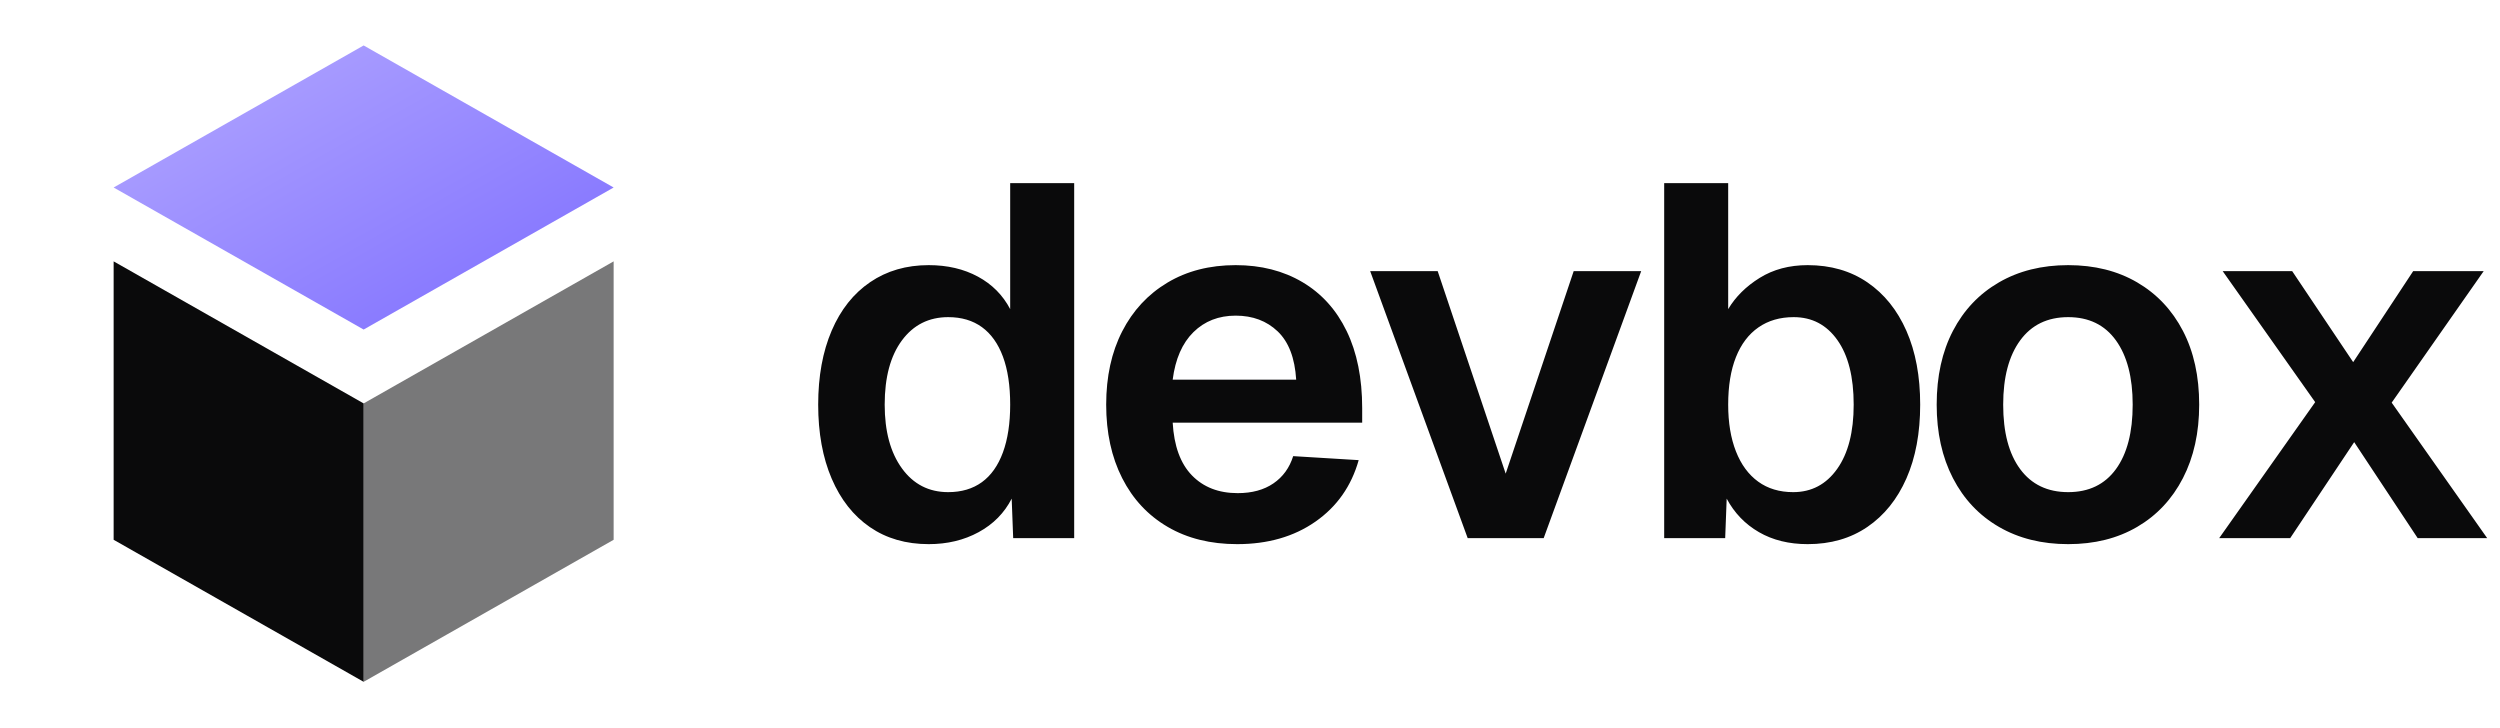
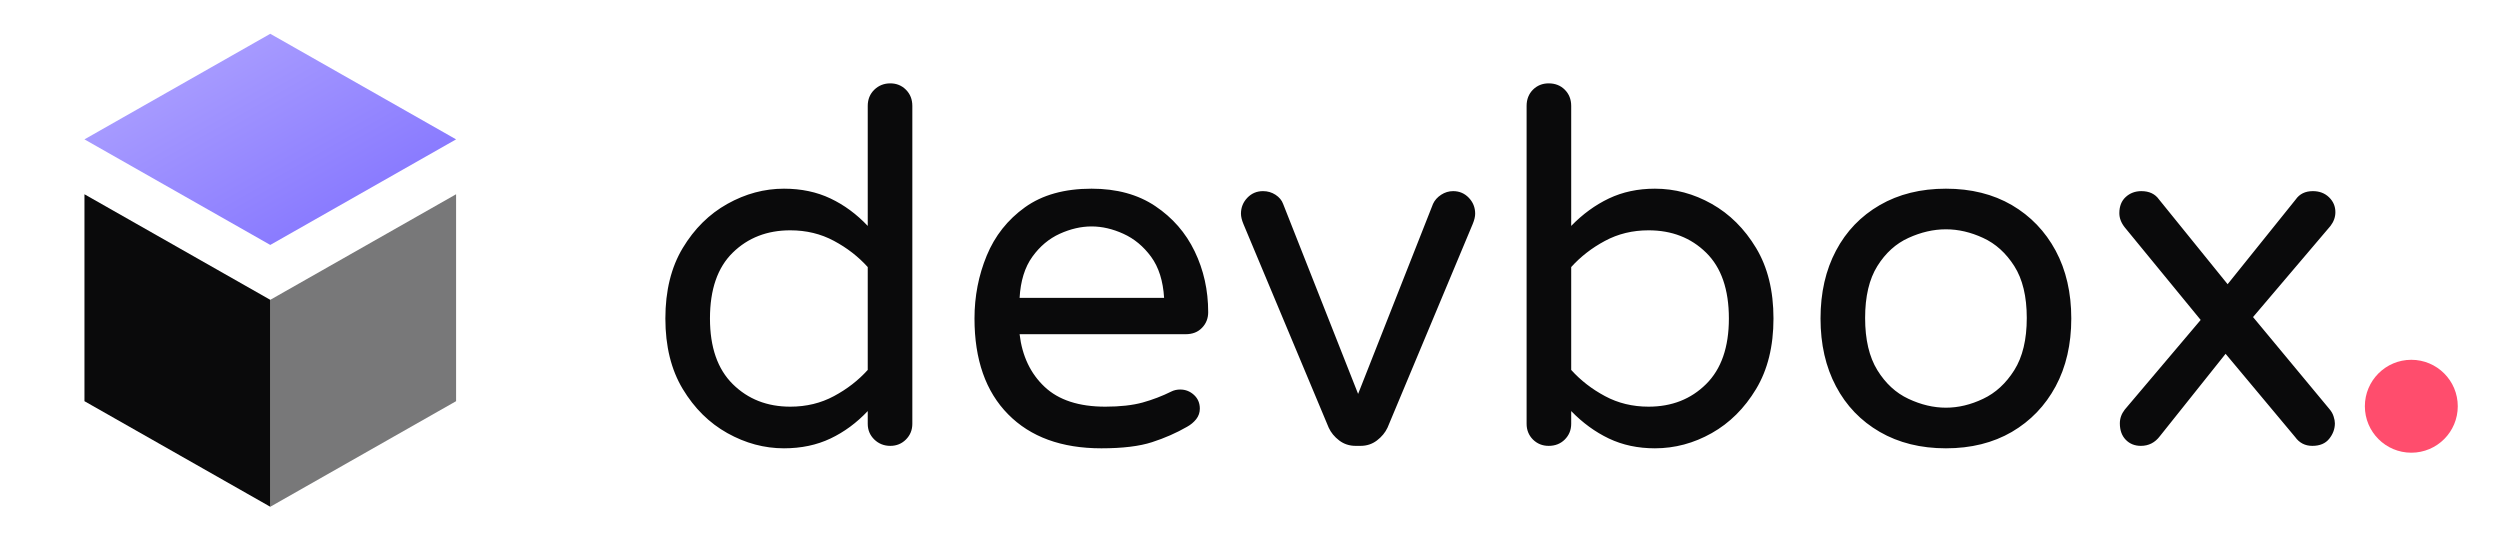
- <svg xmlns="http://www.w3.org/2000/svg" width="220" height="64" viewBox="0 0 220 64" role="img" aria-label="devbox">
+ <svg xmlns="http://www.w3.org/2000/svg" width="296" height="64" viewBox="0 0 296 64" role="img" aria-label="devbox">
  <defs>
    <linearGradient id="lid" x1="0" y1="0" x2="1" y2="1">
      <stop offset="0" stop-color="#b4a9ff" />
      <stop offset="1" stop-color="#7c6cff" />
    </linearGradient>
  </defs>
  <path d="M32 4 L54 16.5 L32 29 L10 16.5 Z" fill="url(#lid)" />
  <path d="M10 23 L32 35.5 L32 60 L10 47.5 Z" fill="#0a0a0b" />
  <path d="M54 23 L32 35.5 L32 60 L54 47.5 Z" fill="#0a0a0b" fill-opacity=".55" />
-   <path d="M81.724 47.884Q78.732 47.884 76.554 46.388Q74.376 44.892 73.188 42.12Q72.0 39.348 72.0 35.608Q72.0 31.868 73.188 29.096Q74.376 26.324 76.576 24.828Q78.776 23.332 81.724 23.332Q84.188 23.332 86.058 24.344Q87.928 25.356 88.896 27.204V16.116H94.528V47.356H89.16L89.028 43.88Q88.06 45.772 86.124 46.828Q84.188 47.884 81.724 47.884ZM83.44 43.308Q85.2 43.308 86.41 42.428Q87.62 41.548 88.258 39.81Q88.896 38.072 88.896 35.608Q88.896 33.1 88.258 31.384Q87.62 29.668 86.41 28.788Q85.2 27.908 83.44 27.908Q80.888 27.908 79.37 29.954Q77.852 32.0 77.852 35.608Q77.852 39.128 79.37 41.218Q80.888 43.308 83.44 43.308ZM108.872 47.884Q105.352 47.884 102.756 46.366Q100.16 44.848 98.752 42.076Q97.344 39.304 97.344 35.608Q97.344 31.912 98.752 29.162Q100.16 26.412 102.734 24.872Q105.308 23.332 108.74 23.332Q112.084 23.332 114.614 24.828Q117.144 26.324 118.508 29.14Q119.872 31.956 119.872 35.916V37.192H103.196Q103.372 40.272 104.89 41.834Q106.408 43.396 108.916 43.396Q110.808 43.396 112.062 42.538Q113.316 41.68 113.8 40.14L119.564 40.492Q118.596 43.924 115.758 45.904Q112.92 47.884 108.872 47.884ZM103.196 33.408H114.064Q113.888 30.548 112.436 29.162Q110.984 27.776 108.74 27.776Q106.496 27.776 105.022 29.228Q103.548 30.68 103.196 33.408ZM129.156 47.356 120.576 23.86H126.516L132.5 41.68L138.484 23.86H144.424L135.844 47.356ZM159.076 47.884Q156.612 47.884 154.786 46.828Q152.96 45.772 151.948 43.88L151.816 47.356H146.448V16.116H152.08V27.204Q153.048 25.576 154.852 24.454Q156.656 23.332 159.076 23.332Q162.112 23.332 164.334 24.85Q166.556 26.368 167.766 29.118Q168.976 31.868 168.976 35.608Q168.976 39.348 167.766 42.098Q166.556 44.848 164.334 46.366Q162.112 47.884 159.076 47.884ZM157.8 43.308Q160.22 43.308 161.672 41.262Q163.124 39.216 163.124 35.608Q163.124 31.956 161.694 29.932Q160.264 27.908 157.844 27.908Q156.04 27.908 154.742 28.81Q153.444 29.712 152.762 31.428Q152.08 33.144 152.08 35.608Q152.08 37.984 152.762 39.722Q153.444 41.46 154.72 42.384Q155.996 43.308 157.8 43.308ZM182.0 47.884Q178.524 47.884 175.906 46.366Q173.288 44.848 171.858 42.076Q170.428 39.304 170.428 35.608Q170.428 31.868 171.858 29.118Q173.288 26.368 175.906 24.85Q178.524 23.332 182.0 23.332Q185.476 23.332 188.072 24.85Q190.668 26.368 192.098 29.118Q193.528 31.868 193.528 35.608Q193.528 39.304 192.098 42.076Q190.668 44.848 188.072 46.366Q185.476 47.884 182.0 47.884ZM182.0 43.308Q184.728 43.308 186.202 41.284Q187.676 39.26 187.676 35.608Q187.676 32.0 186.202 29.954Q184.728 27.908 182.0 27.908Q179.272 27.908 177.776 29.954Q176.28 32.0 176.28 35.608Q176.28 39.26 177.776 41.284Q179.272 43.308 182.0 43.308ZM195.288 47.356 203.736 35.388 195.596 23.86H201.712L207.08 31.868L212.36 23.86H218.564L210.468 35.432L218.872 47.356H212.756L207.168 38.908L201.536 47.356Z" fill="#0a0a0b" />
+   <path transform="translate(0 5.5)" d="M92.82 47.58L92.82 47.58Q89.34 47.58 86.12 45.78Q82.90 43.98 80.84 40.56Q78.78 37.14 78.78 32.21L78.78 32.21Q78.78 27.28 80.84 23.86Q82.90 20.44 86.12 18.64Q89.34 16.84 92.82 16.84L92.82 16.84Q95.89 16.84 98.33 18Q100.77 19.16 102.74 21.25L102.74 21.25L102.74 7.04Q102.74 5.88 103.52 5.12Q104.30 4.37 105.41 4.37L105.41 4.37Q106.51 4.37 107.26 5.12Q108.02 5.88 108.02 7.04L108.02 7.04L108.02 44.68Q108.02 45.78 107.26 46.54Q106.51 47.29 105.41 47.29L105.41 47.29Q104.30 47.29 103.52 46.54Q102.74 45.78 102.74 44.68L102.74 44.68L102.74 43.17Q100.77 45.26 98.33 46.42Q95.89 47.58 92.82 47.58ZM93.57 42.65L93.57 42.65Q96.42 42.65 98.74 41.40Q101.06 40.16 102.74 38.30L102.74 38.30L102.74 26.12Q101.06 24.26 98.74 23.02Q96.42 21.77 93.57 21.77L93.57 21.77Q89.46 21.77 86.76 24.41Q84.06 27.05 84.06 32.21L84.06 32.21Q84.06 37.31 86.76 39.98Q89.46 42.65 93.57 42.65ZM130.40 47.58L130.40 47.58Q123.33 47.58 119.36 43.55Q115.38 39.52 115.38 32.21L115.38 32.21Q115.38 28.27 116.83 24.76Q118.28 21.25 121.36 19.04Q124.43 16.84 129.24 16.84L129.24 16.84Q133.71 16.84 136.78 18.90Q139.86 20.96 141.45 24.26Q143.05 27.57 143.05 31.46L143.05 31.46Q143.05 32.56 142.32 33.31Q141.60 34.07 140.38 34.07L140.38 34.07L120.72 34.07Q121.18 37.95 123.68 40.30Q126.17 42.65 130.87 42.65L130.87 42.65Q133.48 42.65 135.28 42.16Q137.07 41.66 138.70 40.85L138.70 40.85Q139.16 40.62 139.74 40.62L139.74 40.62Q140.67 40.62 141.37 41.26Q142.06 41.90 142.06 42.88L142.06 42.88Q142.06 43.58 141.63 44.13Q141.19 44.68 140.55 45.03L140.55 45.03Q138.64 46.13 136.41 46.85Q134.17 47.58 130.40 47.58ZM120.72 29.77L120.72 29.77L137.83 29.77Q137.65 26.76 136.29 24.90Q134.93 23.05 133.01 22.18Q131.10 21.31 129.24 21.31L129.24 21.31Q127.39 21.31 125.47 22.18Q123.56 23.05 122.23 24.90Q120.89 26.76 120.72 29.77ZM161.09 47.29L160.51 47.29Q159.40 47.29 158.56 46.65Q157.72 46.01 157.32 45.14L157.32 45.14L147.22 21.02Q146.93 20.32 146.93 19.80L146.93 19.80Q146.93 18.70 147.69 17.91Q148.44 17.13 149.54 17.13L149.54 17.13Q150.36 17.13 151.02 17.56Q151.69 18 151.92 18.64L151.92 18.64L160.80 41.14L169.67 18.64Q169.96 18 170.63 17.56Q171.29 17.13 172.05 17.13L172.05 17.13Q173.15 17.13 173.90 17.91Q174.66 18.70 174.66 19.80L174.66 19.80Q174.66 20.32 174.37 21.02L174.37 21.02L164.28 45.14Q163.87 46.01 163.03 46.65Q162.19 47.29 161.09 47.29L161.09 47.29ZM195.94 47.58L195.94 47.58Q192.93 47.58 190.49 46.42Q188.06 45.26 186.03 43.17L186.03 43.17L186.03 44.68Q186.03 45.78 185.27 46.54Q184.52 47.29 183.36 47.29L183.36 47.29Q182.26 47.29 181.50 46.54Q180.75 45.78 180.75 44.68L180.75 44.68L180.75 7.04Q180.75 5.88 181.50 5.12Q182.26 4.37 183.36 4.37L183.36 4.37Q184.52 4.37 185.27 5.12Q186.03 5.88 186.03 7.04L186.03 7.04L186.03 21.25Q188.06 19.16 190.49 18Q192.93 16.84 195.94 16.84L195.94 16.84Q199.48 16.84 202.67 18.64Q205.86 20.44 207.92 23.86Q209.98 27.28 209.98 32.21L209.98 32.21Q209.98 37.14 207.92 40.56Q205.86 43.98 202.67 45.78Q199.48 47.58 195.94 47.58ZM195.19 42.65L195.19 42.65Q199.31 42.65 202.00 39.98Q204.70 37.31 204.70 32.21L204.70 32.21Q204.70 27.05 202.00 24.41Q199.31 21.77 195.19 21.77L195.19 21.77Q192.35 21.77 190.03 23.02Q187.71 24.26 186.03 26.12L186.03 26.12L186.03 38.30Q187.71 40.16 190.03 41.40Q192.35 42.65 195.19 42.65ZM230.40 47.58L230.40 47.58Q225.93 47.58 222.57 45.64Q219.20 43.69 217.38 40.24Q215.55 36.79 215.55 32.21L215.55 32.21Q215.55 27.63 217.38 24.18Q219.20 20.73 222.57 18.78Q225.93 16.84 230.40 16.84L230.40 16.84Q234.86 16.84 238.20 18.78Q241.53 20.73 243.39 24.18Q245.24 27.63 245.24 32.21L245.24 32.21Q245.24 36.79 243.39 40.24Q241.53 43.69 238.20 45.64Q234.86 47.58 230.40 47.58ZM230.40 42.77L230.40 42.77Q232.60 42.77 234.80 41.72Q237.01 40.68 238.49 38.33Q239.97 35.98 239.97 32.15L239.97 32.15Q239.97 28.32 238.49 26.00Q237.01 23.68 234.80 22.67Q232.60 21.65 230.40 21.65L230.40 21.65Q228.19 21.65 225.96 22.67Q223.73 23.68 222.28 26.00Q220.83 28.32 220.83 32.15L220.83 32.15Q220.83 35.98 222.28 38.33Q223.73 40.68 225.96 41.72Q228.19 42.77 230.40 42.77ZM253.48 47.29L253.48 47.29Q252.38 47.29 251.68 46.56Q250.99 45.84 250.99 44.62L250.99 44.62Q250.99 43.75 251.57 43.00L251.57 43.00L260.56 32.38L251.57 21.42Q250.93 20.61 250.93 19.74L250.93 19.74Q250.93 18.52 251.68 17.83Q252.44 17.13 253.54 17.13L253.54 17.13Q254.93 17.13 255.63 18.12L255.63 18.12L263.75 28.15L271.81 18.12Q272.50 17.13 273.84 17.13L273.84 17.13Q275.00 17.13 275.75 17.85Q276.51 18.58 276.51 19.62L276.51 19.62Q276.51 20.49 275.93 21.25L275.93 21.25L266.76 32.04L275.81 42.94Q276.16 43.35 276.30 43.81Q276.45 44.27 276.45 44.62L276.45 44.62Q276.45 45.61 275.78 46.45Q275.11 47.29 273.78 47.29L273.78 47.29Q272.50 47.29 271.75 46.25L271.75 46.25L263.51 36.39L255.74 46.13Q254.87 47.29 253.48 47.29Z" fill="#0a0a0b" />
+   <circle cx="285.5" cy="48.1" r="5.5" fill="#ff4d6d" />
</svg>
